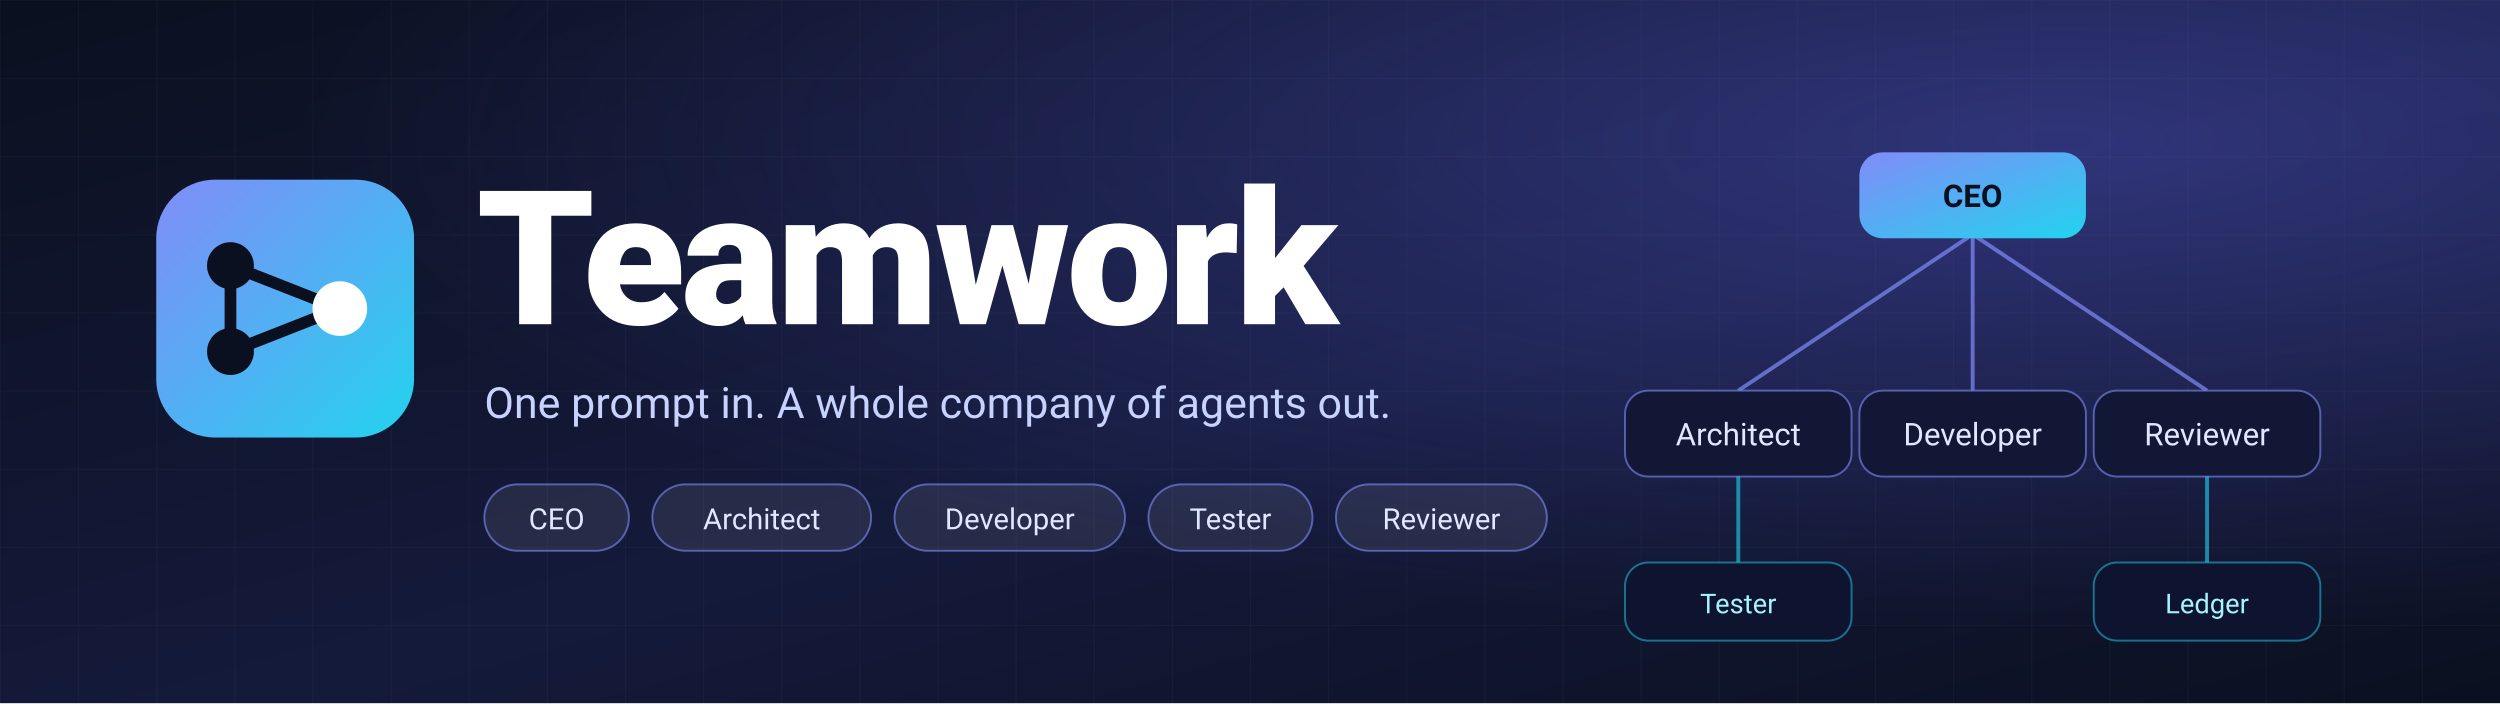
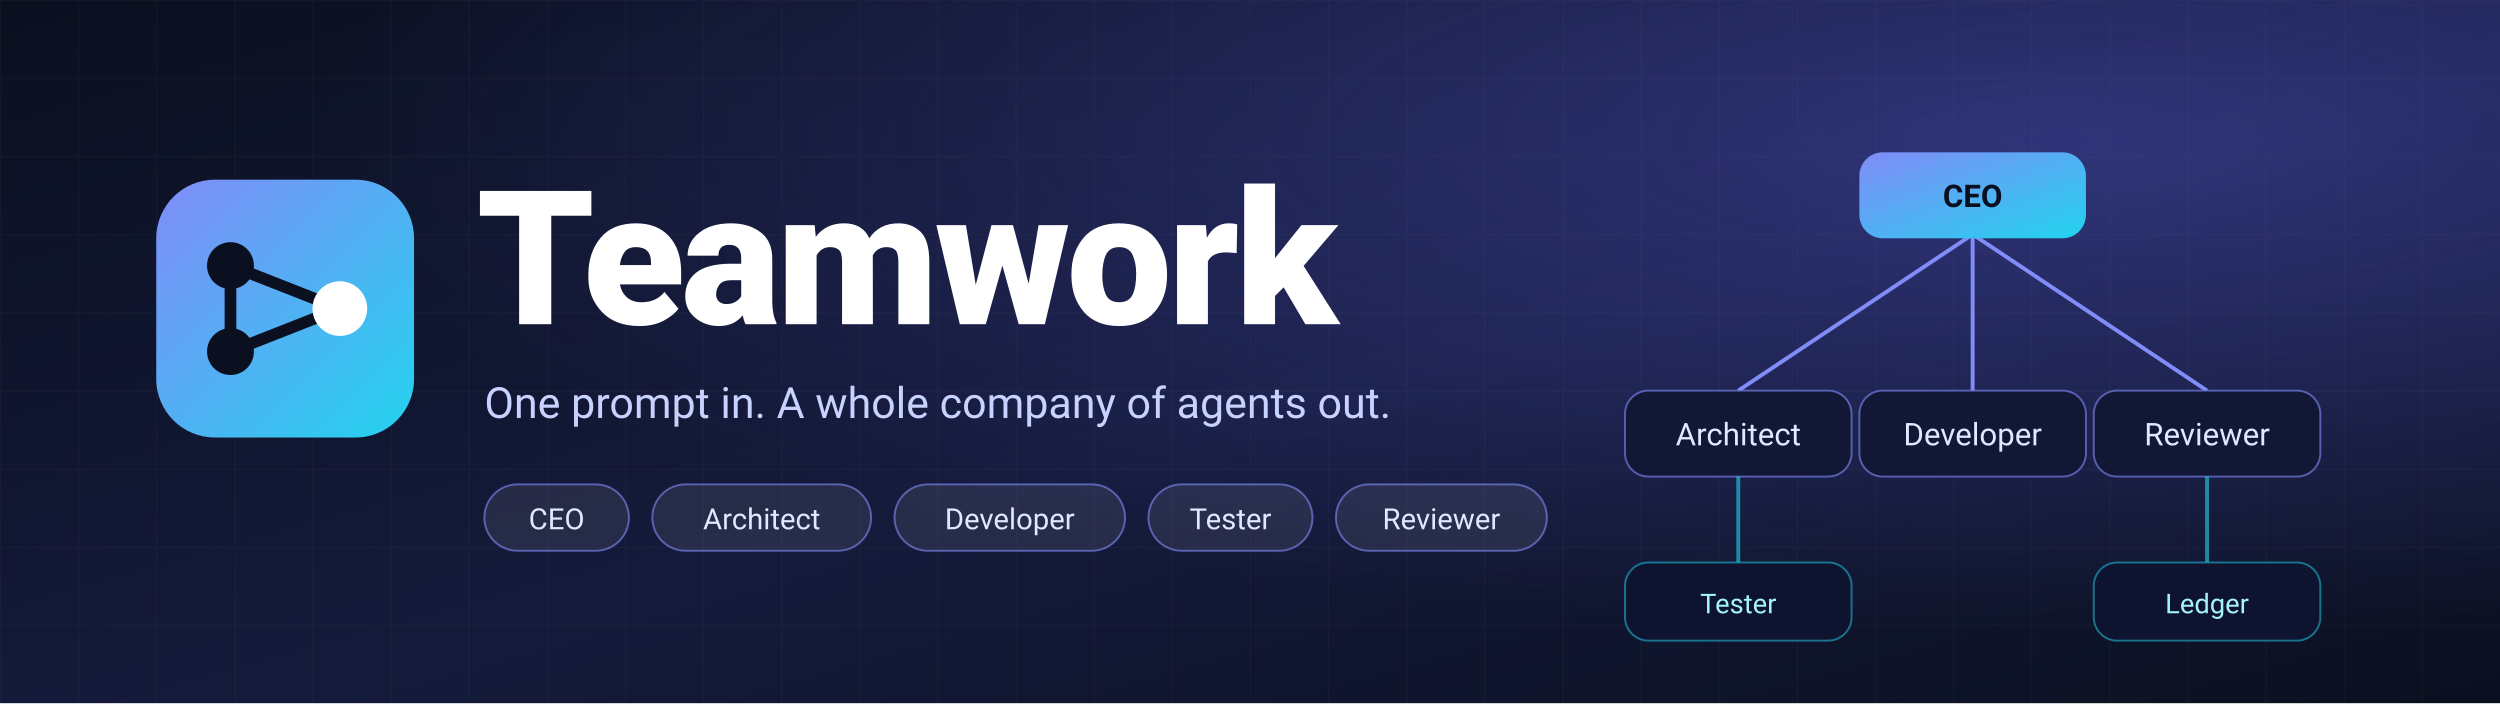
<svg xmlns="http://www.w3.org/2000/svg" width="1280" height="360" viewBox="0 0 1280 360" role="img" aria-labelledby="bannerTitle bannerDesc">
  <defs>
    <linearGradient id="bg" x1="0" y1="0" x2="1" y2="1">
      <stop offset="0" stop-color="#0b1020" />
      <stop offset="0.55" stop-color="#141a3a" />
      <stop offset="1" stop-color="#0b1020" />
    </linearGradient>
    <linearGradient id="accent" x1="0" y1="0" x2="1" y2="1">
      <stop offset="0" stop-color="#818cf8" />
      <stop offset="1" stop-color="#22d3ee" />
    </linearGradient>
    <radialGradient id="glow" cx="0.82" cy="0.2" r="0.7">
      <stop offset="0" stop-color="#6366f1" stop-opacity="0.35" />
      <stop offset="1" stop-color="#6366f1" stop-opacity="0" />
    </radialGradient>
    <pattern id="grid" width="40" height="40" patternUnits="userSpaceOnUse">
      <path d="M40 0H0V40" fill="none" stroke="#ffffff" stroke-opacity="0.03" stroke-width="1" />
    </pattern>
  </defs>
  <rect width="1280" height="360" fill="url(#bg)" />
  <rect width="1280" height="360" fill="url(#grid)" />
  <rect width="1280" height="360" fill="url(#glow)" />
  <g transform="translate(80,92)">
    <rect x="0" y="0" width="132" height="132" rx="30" fill="url(#accent)" />
    <g stroke="#0b1020" stroke-width="6" stroke-linecap="round">
      <line x1="38" y1="44" x2="94" y2="66" />
      <line x1="38" y1="88" x2="94" y2="66" />
      <line x1="38" y1="44" x2="38" y2="88" />
    </g>
    <circle cx="38" cy="44" r="12" fill="#0b1020" />
    <circle cx="38" cy="88" r="12" fill="#0b1020" />
    <circle cx="94" cy="66" r="14" fill="#ffffff" />
  </g>
  <text x="244" y="166" font-family="ui-sans-serif, -apple-system, Segoe UI, Roboto, Helvetica, Arial, sans-serif" font-size="96" font-weight="800" fill="#ffffff" letter-spacing="-2">Teamwork</text>
  <text x="248" y="214" font-family="ui-sans-serif, -apple-system, Segoe UI, Roboto, Helvetica, Arial, sans-serif" font-size="22" fill="#c7d2fe">One prompt in. A whole company of agents out.</text>
  <g font-family="ui-sans-serif, -apple-system, Segoe UI, Roboto, Helvetica, Arial, sans-serif" font-size="15" fill="#e0e7ff" text-anchor="middle">
    <rect x="248" y="248" width="74" height="34" rx="17" fill="#ffffff" fill-opacity="0.08" stroke="#818cf8" stroke-opacity="0.6" />
    <text x="285" y="271">CEO</text>
    <rect x="334" y="248" width="112" height="34" rx="17" fill="#ffffff" fill-opacity="0.08" stroke="#818cf8" stroke-opacity="0.6" />
    <text x="390" y="271">Architect</text>
    <rect x="458" y="248" width="118" height="34" rx="17" fill="#ffffff" fill-opacity="0.08" stroke="#818cf8" stroke-opacity="0.6" />
    <text x="517" y="271">Developer</text>
    <rect x="588" y="248" width="84" height="34" rx="17" fill="#ffffff" fill-opacity="0.08" stroke="#818cf8" stroke-opacity="0.6" />
    <text x="630" y="271">Tester</text>
    <rect x="684" y="248" width="108" height="34" rx="17" fill="#ffffff" fill-opacity="0.08" stroke="#818cf8" stroke-opacity="0.6" />
    <text x="738" y="271">Reviewer</text>
  </g>
  <g font-family="ui-sans-serif, -apple-system, Segoe UI, Roboto, Helvetica, Arial, sans-serif" font-size="16" text-anchor="middle">
-     <g stroke="#818cf8" stroke-opacity="0.7" stroke-width="2" fill="none">
+     <g stroke="#818cf8" stroke-opacity="1" stroke-width="2" fill="none">
      <line x1="1010" y1="120" x2="890" y2="200" />
      <line x1="1010" y1="120" x2="1010" y2="200" />
      <line x1="1010" y1="120" x2="1130" y2="200" />
    </g>
    <rect x="952" y="78" width="116" height="44" rx="12" fill="url(#accent)" />
    <text x="1010" y="106" fill="#0b1020" font-weight="700">CEO</text>
    <rect x="832" y="200" width="116" height="44" rx="12" fill="#111735" stroke="#818cf8" stroke-opacity="0.6" />
    <text x="890" y="228" fill="#e0e7ff">Architect</text>
    <rect x="952" y="200" width="116" height="44" rx="12" fill="#111735" stroke="#818cf8" stroke-opacity="0.6" />
    <text x="1010" y="228" fill="#e0e7ff">Developer</text>
    <rect x="1072" y="200" width="116" height="44" rx="12" fill="#111735" stroke="#818cf8" stroke-opacity="0.6" />
    <text x="1130" y="228" fill="#e0e7ff">Reviewer</text>
    <g stroke="#22d3ee" stroke-opacity="0.6" stroke-width="2" fill="none">
      <line x1="890" y1="244" x2="890" y2="288" />
      <line x1="1130" y1="244" x2="1130" y2="288" />
    </g>
    <rect x="832" y="288" width="116" height="40" rx="12" fill="#0e1430" stroke="#22d3ee" stroke-opacity="0.5" />
    <text x="890" y="314" fill="#a5f3fc" font-size="14">Tester</text>
    <rect x="1072" y="288" width="116" height="40" rx="12" fill="#0e1430" stroke="#22d3ee" stroke-opacity="0.5" />
    <text x="1130" y="314" fill="#a5f3fc" font-size="14">Ledger</text>
  </g>
</svg>
